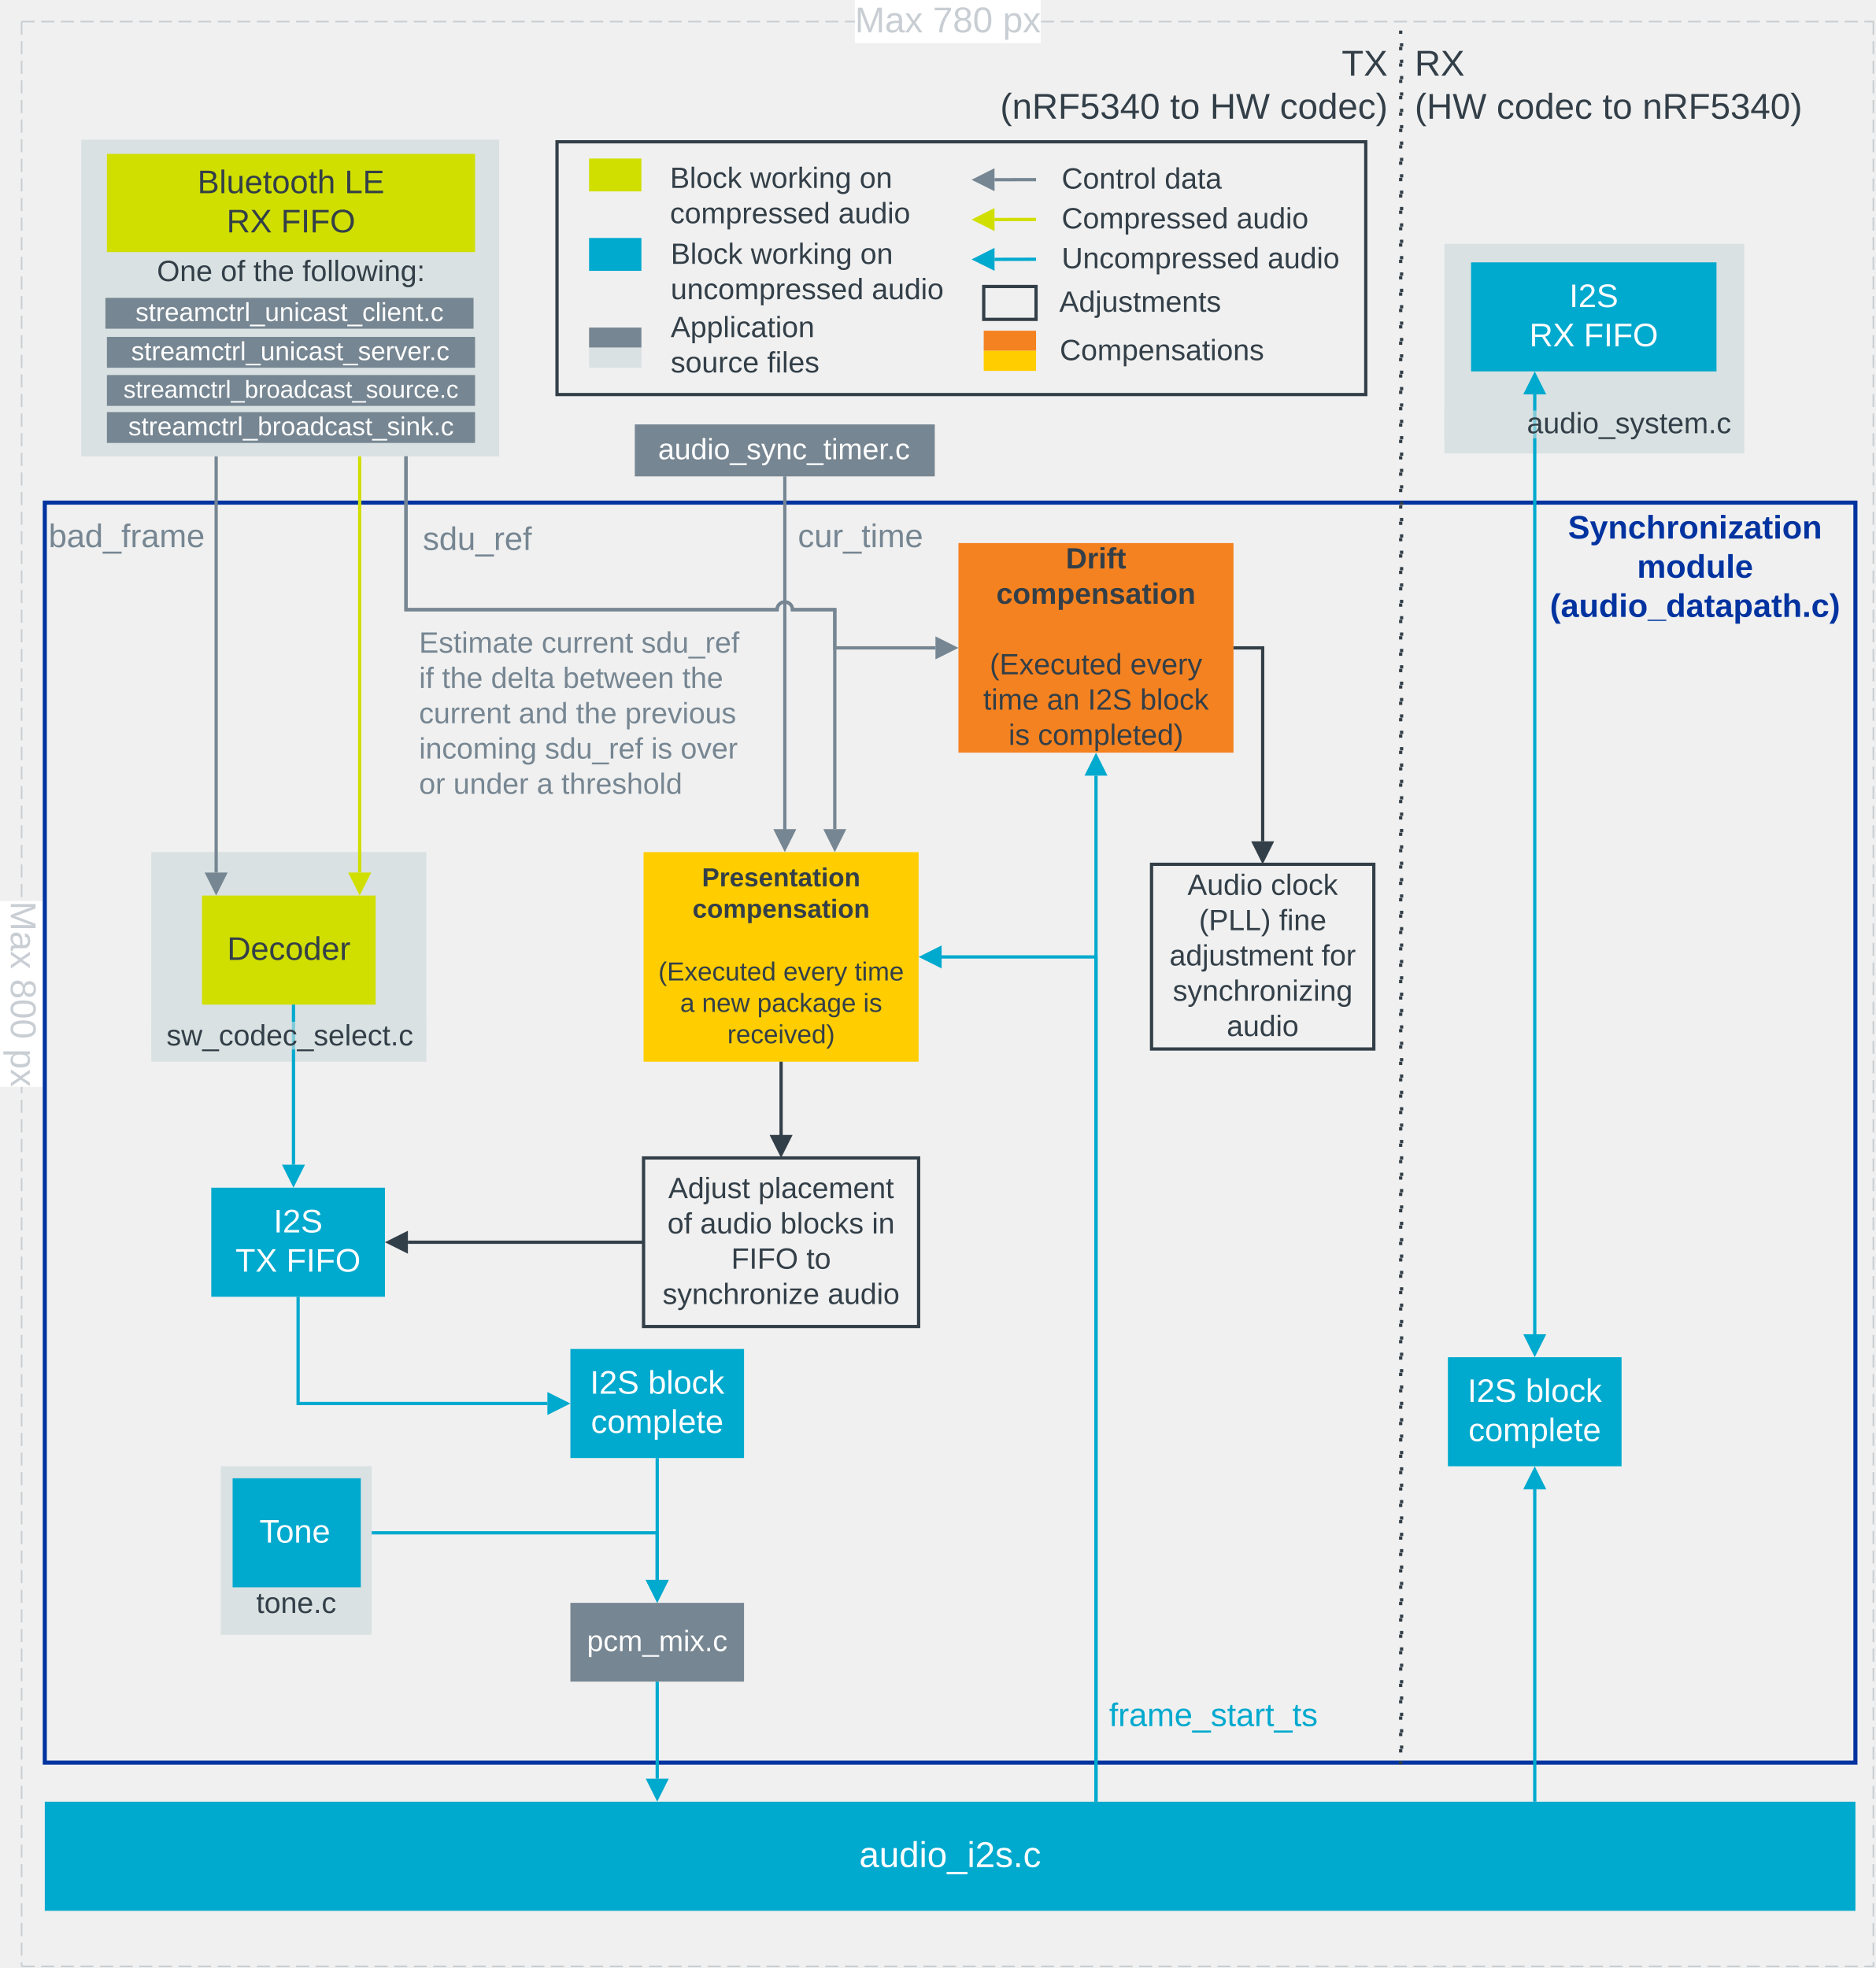
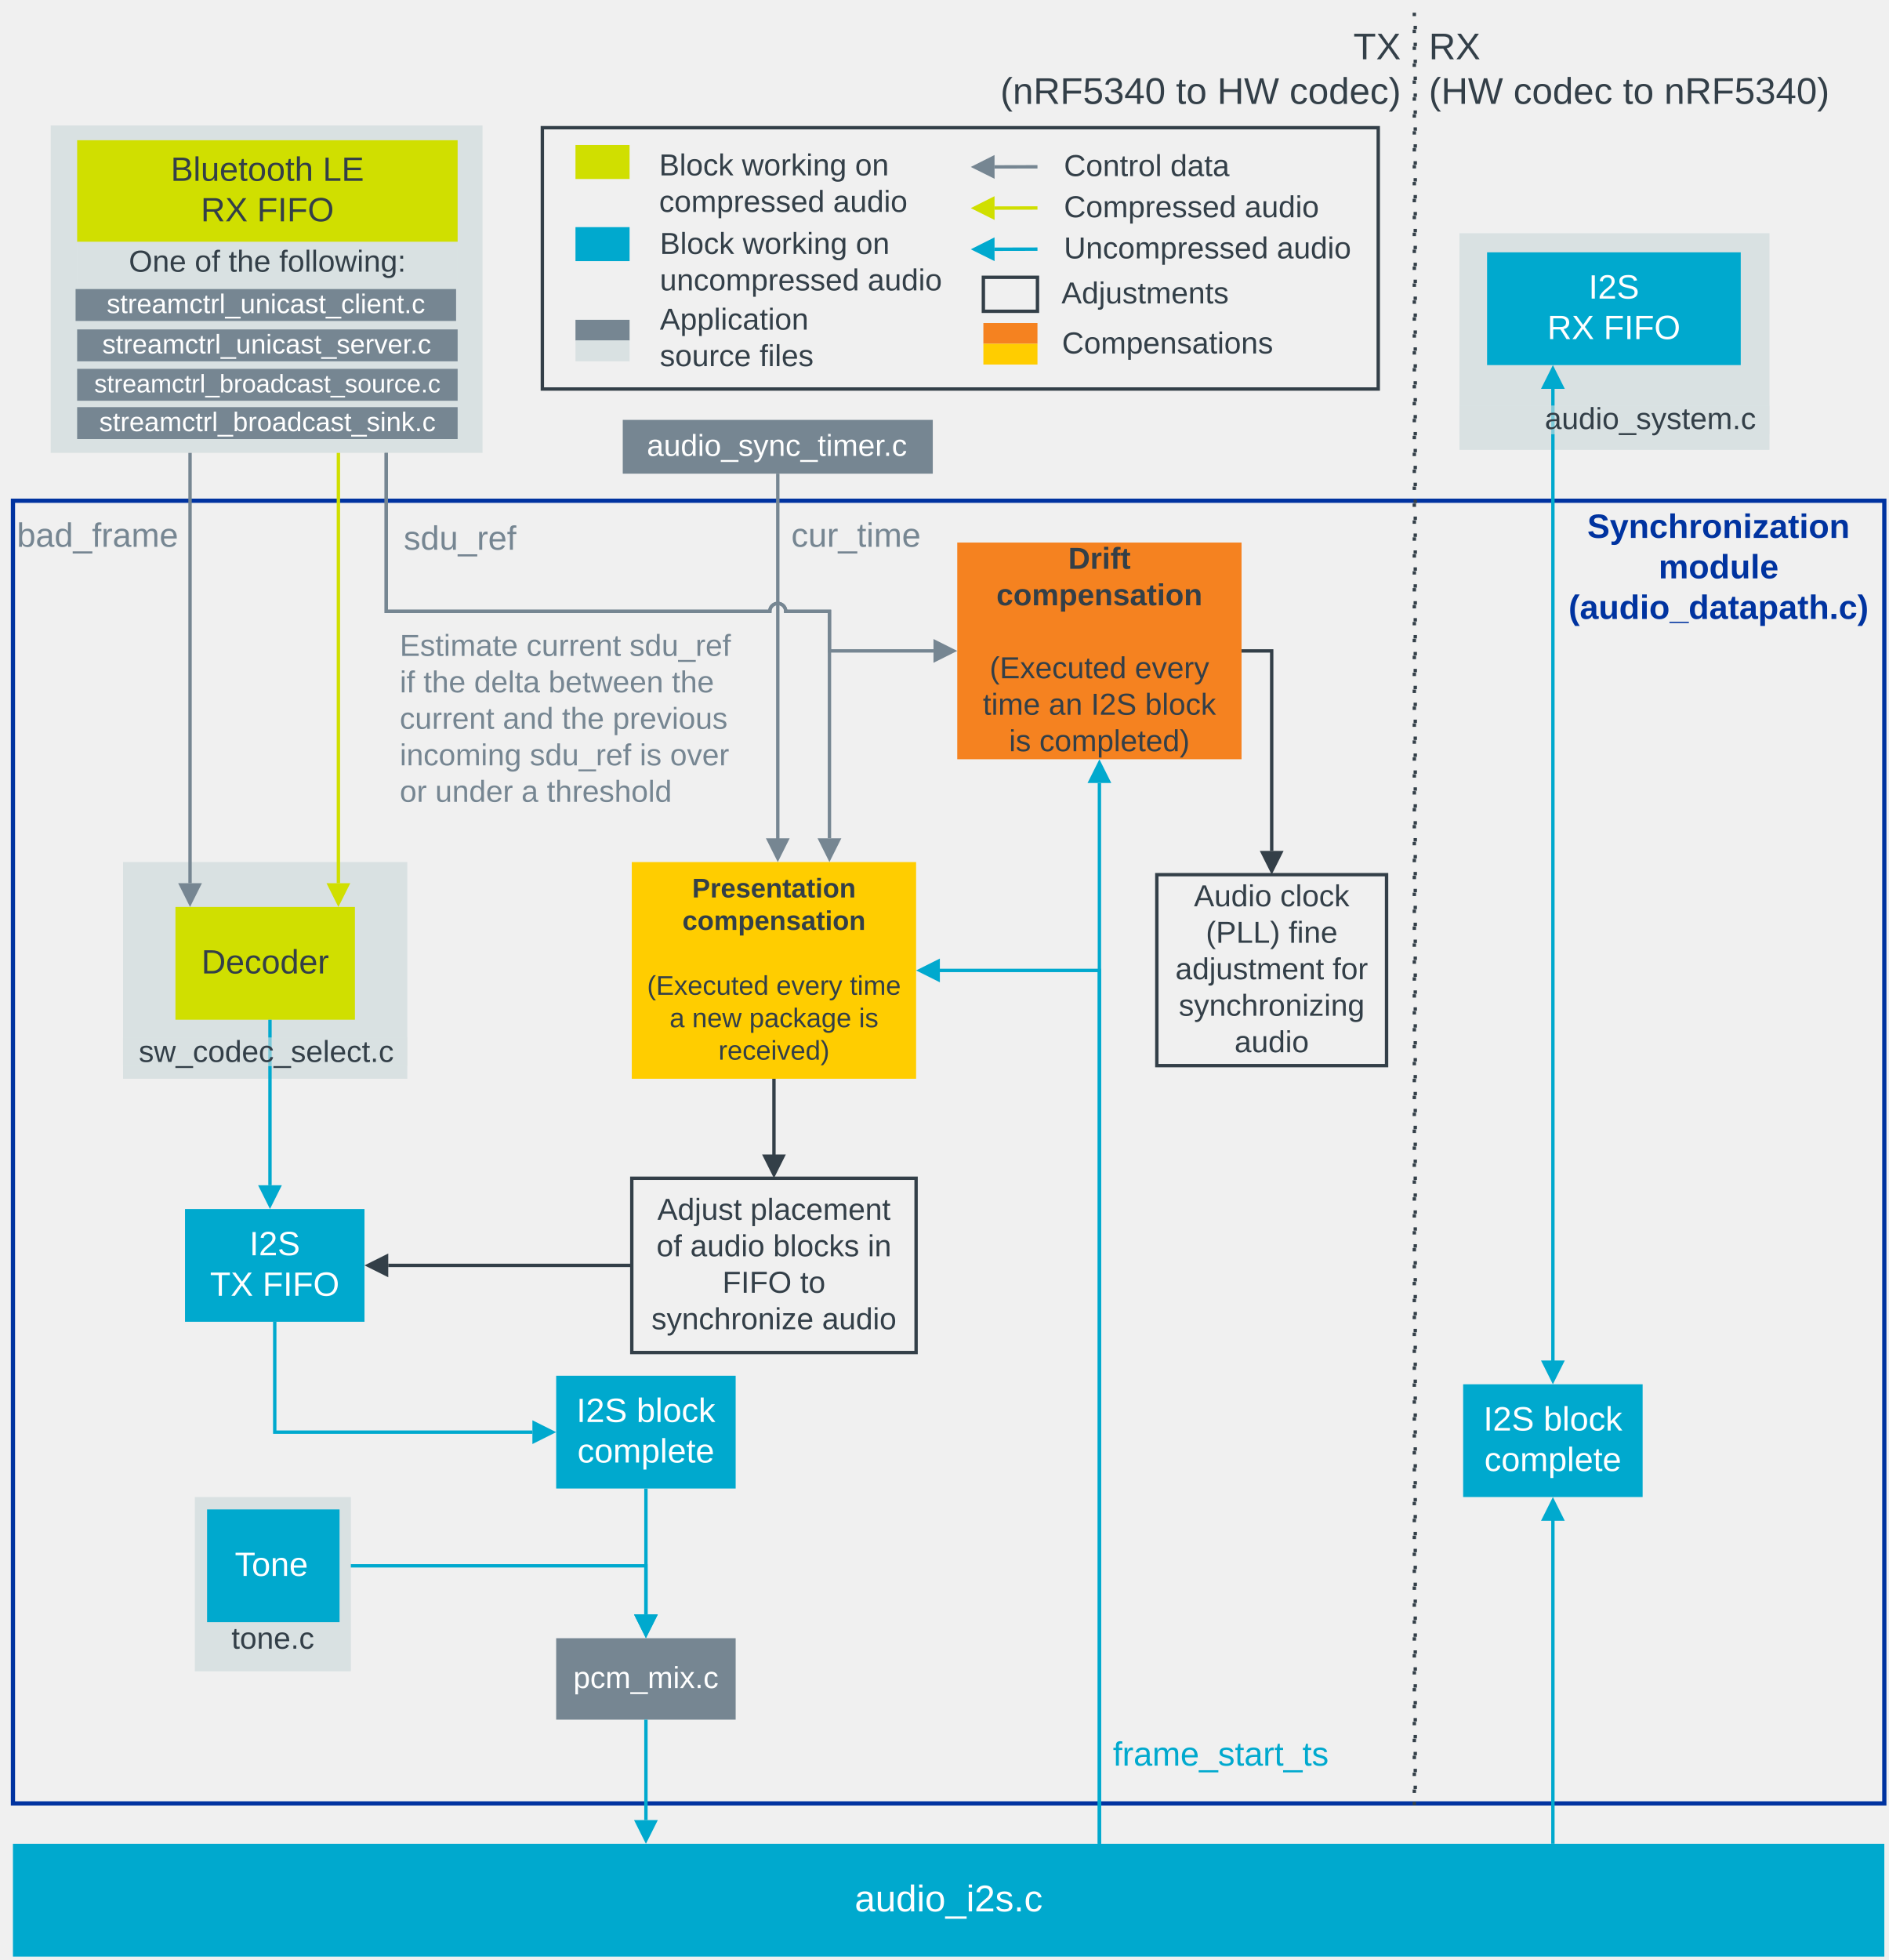
- <svg xmlns="http://www.w3.org/2000/svg" xmlns:xlink="http://www.w3.org/1999/xlink" width="7.973in" height="8.366in" viewBox="0 0 574.029 602.376" xml:space="preserve" color-interpolation-filters="sRGB" class="st43">
+ <svg xmlns="http://www.w3.org/2000/svg" xmlns:xlink="http://www.w3.org/1999/xlink" width="7.767in" height="8.059in" viewBox="0 0 559.258 580.268" xml:space="preserve" color-interpolation-filters="sRGB" class="st40">
  <style type="text/css">
	
		.st1 {fill:#d9e1e2;stroke:none;stroke-width:1}
- 		.st2 {stroke:#c8ced3;stroke-dasharray:4,2;stroke-linecap:butt;stroke-width:0.5}
- 		.st3 {fill:#ffffff;stroke:none;stroke-linecap:butt;stroke-width:7.2}
- 		.st4 {fill:#c8ced3;font-family:Arial;font-size:0.917em}
- 		.st5 {fill:#00a9ce;stroke:none;stroke-width:1}
- 		.st6 {fill:#ffffff;font-family:Arial;font-size:0.917em}
- 		.st7 {fill:none;stroke:#0033a0;stroke-width:1.25}
- 		.st8 {fill:#ffffff;font-family:Arial;font-size:0.833em}
- 		.st9 {font-size:1em}
- 		.st10 {fill:#768692;stroke:none;stroke-width:1}
- 		.st11 {fill:#ffffff;font-family:Arial;font-size:0.75em}
- 		.st12 {fill:none;stroke:#333f48;stroke-dasharray:0.01,5;stroke-width:1}
- 		.st13 {fill:none;stroke:none;stroke-width:1}
- 		.st14 {fill:#333f48;font-family:Arial;font-size:0.917em}
- 		.st15 {fill:#768692;font-family:Arial;font-size:0.833em}
- 		.st16 {fill:#00a9ce;font-family:Arial;font-size:0.833em}
- 		.st17 {fill:#0033a0;font-family:Arial;font-size:0.833em;font-weight:bold}
- 		.st18 {fill:#d0df00;stroke:none;stroke-width:1}
- 		.st19 {fill:#333f48;font-family:Arial;font-size:0.833em}
- 		.st20 {fill:#ffcd00;stroke:none;stroke-width:1}
- 		.st21 {fill:#333f48;font-family:Arial;font-size:0.667em;font-weight:bold}
- 		.st22 {font-size:1em;font-weight:normal}
- 		.st23 {fill:#f58220;stroke:none;stroke-width:1}
- 		.st24 {fill:#333f48;font-family:Arial;font-size:0.75em;font-weight:bold}
- 		.st25 {marker-end:url(#mrkr4-98);stroke:#00a9ce;stroke-linecap:butt;stroke-width:1}
- 		.st26 {fill:#00a9ce;fill-opacity:1;stroke:#00a9ce;stroke-opacity:1;stroke-width:0.284}
- 		.st27 {marker-start:url(#mrkr4-114);stroke:#00a9ce;stroke-linecap:butt;stroke-width:1}
- 		.st28 {marker-start:url(#mrkr4-130);stroke:#768692;stroke-linecap:butt;stroke-width:1}
- 		.st29 {fill:#768692;fill-opacity:1;stroke:#768692;stroke-opacity:1;stroke-width:0.284}
- 		.st30 {marker-start:url(#mrkr4-136);stroke:#333f48;stroke-linecap:butt;stroke-width:1}
- 		.st31 {fill:#333f48;fill-opacity:1;stroke:#333f48;stroke-opacity:1;stroke-width:0.284}
- 		.st32 {marker-end:url(#mrkr4-142);stroke:#768692;stroke-linecap:butt;stroke-width:1}
- 		.st33 {fill:#768692;font-family:Arial;font-size:0.75em}
- 		.st34 {fill:none;stroke:#333f48;stroke-width:1}
- 		.st35 {fill:#333f48;font-family:Arial;font-size:0.75em}
- 		.st36 {marker-end:url(#mrkr4-98);marker-start:url(#mrkr4-114);stroke:#00a9ce;stroke-linecap:butt;stroke-width:1}
- 		.st37 {marker-end:url(#mrkr4-175);stroke:#333f48;stroke-linecap:butt;stroke-width:1}
- 		.st38 {marker-end:url(#mrkr4-222);stroke:#d0df00;stroke-linecap:butt;stroke-width:1}
- 		.st39 {fill:#d0df00;fill-opacity:1;stroke:#d0df00;stroke-opacity:1;stroke-width:0.284}
- 		.st40 {fill:#d9e1e2;fill-opacity:0.58;stroke:none;stroke-width:1}
- 		.st41 {fill:#ffffff;font-family:Arial;font-size:0.667em}
- 		.st42 {fill:#ffffff;font-family:Arial;font-size:0.625em}
- 		.st43 {fill:none;fill-rule:evenodd;font-size:12px;overflow:visible;stroke-linecap:square;stroke-miterlimit:3}
+ 		.st2 {fill:#00a9ce;stroke:none;stroke-width:1}
+ 		.st3 {fill:#ffffff;font-family:Arial;font-size:0.917em}
+ 		.st4 {fill:none;stroke:#0033a0;stroke-width:1.25}
+ 		.st5 {fill:#ffffff;font-family:Arial;font-size:0.833em}
+ 		.st6 {font-size:1em}
+ 		.st7 {fill:#768692;stroke:none;stroke-width:1}
+ 		.st8 {fill:#ffffff;font-family:Arial;font-size:0.75em}
+ 		.st9 {fill:none;stroke:#333f48;stroke-dasharray:0.01,5;stroke-width:1}
+ 		.st10 {fill:none;stroke:none;stroke-width:1}
+ 		.st11 {fill:#333f48;font-family:Arial;font-size:0.917em}
+ 		.st12 {fill:#768692;font-family:Arial;font-size:0.833em}
+ 		.st13 {fill:#00a9ce;font-family:Arial;font-size:0.833em}
+ 		.st14 {fill:#0033a0;font-family:Arial;font-size:0.833em;font-weight:bold}
+ 		.st15 {fill:#d0df00;stroke:none;stroke-width:1}
+ 		.st16 {fill:#333f48;font-family:Arial;font-size:0.833em}
+ 		.st17 {fill:#ffcd00;stroke:none;stroke-width:1}
+ 		.st18 {fill:#333f48;font-family:Arial;font-size:0.667em;font-weight:bold}
+ 		.st19 {font-size:1em;font-weight:normal}
+ 		.st20 {fill:#f58220;stroke:none;stroke-width:1}
+ 		.st21 {fill:#333f48;font-family:Arial;font-size:0.75em;font-weight:bold}
+ 		.st22 {marker-end:url(#mrkr4-82);stroke:#00a9ce;stroke-linecap:butt;stroke-width:1}
+ 		.st23 {fill:#00a9ce;fill-opacity:1;stroke:#00a9ce;stroke-opacity:1;stroke-width:0.284}
+ 		.st24 {marker-start:url(#mrkr4-98);stroke:#00a9ce;stroke-linecap:butt;stroke-width:1}
+ 		.st25 {marker-start:url(#mrkr4-114);stroke:#768692;stroke-linecap:butt;stroke-width:1}
+ 		.st26 {fill:#768692;fill-opacity:1;stroke:#768692;stroke-opacity:1;stroke-width:0.284}
+ 		.st27 {marker-start:url(#mrkr4-120);stroke:#333f48;stroke-linecap:butt;stroke-width:1}
+ 		.st28 {fill:#333f48;fill-opacity:1;stroke:#333f48;stroke-opacity:1;stroke-width:0.284}
+ 		.st29 {marker-end:url(#mrkr4-126);stroke:#768692;stroke-linecap:butt;stroke-width:1}
+ 		.st30 {fill:#768692;font-family:Arial;font-size:0.75em}
+ 		.st31 {fill:none;stroke:#333f48;stroke-width:1}
+ 		.st32 {fill:#333f48;font-family:Arial;font-size:0.75em}
+ 		.st33 {marker-end:url(#mrkr4-82);marker-start:url(#mrkr4-98);stroke:#00a9ce;stroke-linecap:butt;stroke-width:1}
+ 		.st34 {marker-end:url(#mrkr4-159);stroke:#333f48;stroke-linecap:butt;stroke-width:1}
+ 		.st35 {marker-end:url(#mrkr4-206);stroke:#d0df00;stroke-linecap:butt;stroke-width:1}
+ 		.st36 {fill:#d0df00;fill-opacity:1;stroke:#d0df00;stroke-opacity:1;stroke-width:0.284}
+ 		.st37 {fill:#d9e1e2;fill-opacity:0.58;stroke:none;stroke-width:1}
+ 		.st38 {fill:#ffffff;font-family:Arial;font-size:0.667em}
+ 		.st39 {fill:#ffffff;font-family:Arial;font-size:0.625em}
+ 		.st40 {fill:none;fill-rule:evenodd;font-size:12px;overflow:visible;stroke-linecap:square;stroke-miterlimit:3}
	
	</style>
  <defs id="Markers">
    <g id="lend4">
      <path d="M 2 1 L 0 0 L 2 -1 L 2 1 " style="stroke:none" />
    </g>
-     <marker id="mrkr4-98" class="st26" refX="-7.04" orient="auto" markerUnits="strokeWidth" overflow="visible">
+     <marker id="mrkr4-82" class="st23" refX="-7.04" orient="auto" markerUnits="strokeWidth" overflow="visible">
      <use xlink:href="#lend4" transform="scale(-3.52,-3.52) " />
+     </marker>
+     <marker id="mrkr4-98" class="st23" refX="6.68" orient="auto" markerUnits="strokeWidth" overflow="visible">
+       <use xlink:href="#lend4" transform="scale(3.52) " />
    </marker>
    <marker id="mrkr4-114" class="st26" refX="6.68" orient="auto" markerUnits="strokeWidth" overflow="visible">
      <use xlink:href="#lend4" transform="scale(3.52) " />
    </marker>
-     <marker id="mrkr4-130" class="st29" refX="6.68" orient="auto" markerUnits="strokeWidth" overflow="visible">
+     <marker id="mrkr4-120" class="st28" refX="6.68" orient="auto" markerUnits="strokeWidth" overflow="visible">
      <use xlink:href="#lend4" transform="scale(3.52) " />
    </marker>
-     <marker id="mrkr4-136" class="st31" refX="6.68" orient="auto" markerUnits="strokeWidth" overflow="visible">
-       <use xlink:href="#lend4" transform="scale(3.52) " />
-     </marker>
-     <marker id="mrkr4-142" class="st29" refX="-7.04" orient="auto" markerUnits="strokeWidth" overflow="visible">
+     <marker id="mrkr4-126" class="st26" refX="-7.04" orient="auto" markerUnits="strokeWidth" overflow="visible">
      <use xlink:href="#lend4" transform="scale(-3.52,-3.52) " />
    </marker>
-     <marker id="mrkr4-175" class="st31" refX="-7.04" orient="auto" markerUnits="strokeWidth" overflow="visible">
+     <marker id="mrkr4-159" class="st28" refX="-7.04" orient="auto" markerUnits="strokeWidth" overflow="visible">
      <use xlink:href="#lend4" transform="scale(-3.52,-3.52) " />
    </marker>
-     <marker id="mrkr4-222" class="st39" refX="-7.04" orient="auto" markerUnits="strokeWidth" overflow="visible">
+     <marker id="mrkr4-206" class="st36" refX="-7.04" orient="auto" markerUnits="strokeWidth" overflow="visible">
      <use xlink:href="#lend4" transform="scale(-3.52,-3.52) " />
    </marker>
  </defs>
  <g>
-     <g id="shape41-1" transform="translate(442.036,-463.592)">
-       <rect x="0" y="538.223" width="91.808" height="64.153" class="st1" />
-     </g>
-     <g id="shape1-3" transform="translate(608.976,6.60004) rotate(90)">
-       <path d="M0 602.38 L595.28 602.38" class="st2" />
-       <rect x="269.206" y="595.776" width="56.864" height="13.2" class="st3" />
-       <text x="269.21" y="605.68" class="st4">Max 800 px</text>
-     </g>
-     <g id="shape2-8" transform="translate(6.60004,-595.776)">
-       <path d="M0 602.38 L566.93 602.38" class="st2" />
-       <rect x="255.033" y="595.776" width="56.864" height="13.2" class="st3" />
-       <text x="255.03" y="605.68" class="st4">Max 780 px</text>
-     </g>
-     <g id="shape3-13" transform="translate(1175.74,6.60006) rotate(90)">
-       <path d="M0 602.38 L595.28 602.38" class="st2" />
-     </g>
-     <g id="shape4-16" transform="translate(6.60004,-0.500009)">
-       <path d="M0 602.38 L566.93 602.38" class="st2" />
-     </g>
-     <g id="shape23-19" transform="translate(13.6866,-17.5079)">
-       <rect x="0" y="568.995" width="554.173" height="33.38" class="st5" />
-       <text x="249.26" y="588.99" class="st6">audio_i2s.c</text>
-     </g>
-     <g id="shape25-22" transform="translate(13.6866,-62.8622)">
-       <rect x="0" y="216.705" width="554.173" height="385.671" class="st7" />
-     </g>
-     <g id="shape31-24" transform="translate(450.222,-488.694)">
-       <rect x="0" y="568.995" width="75.118" height="33.38" class="st5" />
-       <text x="30.05" y="582.69" class="st8">I2S <tspan x="17.84" dy="1.2em" class="st9">RX FIFO</tspan>
-       </text>
-     </g>
-     <g id="shape32-28" transform="translate(194.271,-456.55)">
-       <rect x="0" y="586.457" width="91.808" height="15.919" class="st10" />
-       <text x="7.14" y="597.12" class="st11">audio_sync_timer.c</text>
-     </g>
-     <g id="shape33-31" transform="translate(428.679,-62.8622)">
-       <path d="M0 602.38 L0.28 602.38 L0.28 72.3 L0 72.3 L0 602.38 Z" class="st12" />
-     </g>
-     <g id="shape34-33" transform="translate(428.962,-557.508)">
-       <rect x="0" y="565.525" width="127.877" height="36.85" class="st13" />
-       <text x="4" y="580.65" class="st14">RX <tspan x="4" dy="1.2em" class="st9">(HW codec to nRF5340)</tspan>
-       </text>
-     </g>
-     <g id="shape36-37" transform="translate(300.802,-556.091)">
-       <rect x="0" y="562.691" width="127.877" height="39.685" class="st13" />
-       <text x="109.82" y="579.23" class="st14">TX <tspan x="5.28" dy="1.2em" class="st9">(nRF5340 to HW codec)</tspan>
-       </text>
-     </g>
-     <g id="shape58-41" transform="translate(10.852,-427.273)">
-       <rect x="0" y="581.116" width="56.693" height="21.26" class="st13" />
-       <text x="4" y="594.75" class="st15">bad_frame</text>
-     </g>
-     <g id="shape65-44" transform="translate(124.238,-426.406)">
-       <rect x="0" y="581.116" width="42.52" height="21.26" class="st13" />
-       <text x="5.16" y="594.75" class="st15">sdu_ref</text>
-     </g>
-     <g id="shape76-47" transform="translate(240.175,-427.273)">
-       <rect x="0" y="581.116" width="53.15" height="21.26" class="st13" />
-       <text x="4" y="594.75" class="st15">cur_time</text>
-     </g>
-     <g id="shape79-50" transform="translate(335.419,-68.5315)">
-       <rect x="0" y="585.368" width="76.961" height="17.008" class="st13" />
-       <text x="4" y="596.87" class="st16">frame_start_ts</text>
-     </g>
-     <g id="shape84-53" transform="translate(469.71,-410.106)">
-       <rect x="0" y="565.525" width="98.15" height="36.85" class="st13" />
-       <text x="10.18" y="574.95" class="st17">Synchronization <tspan x="31.3" dy="1.2em" class="st9">module </tspan>
-         <tspan x="4.63" dy="1.2em" class="st9">(audio_datapath.c)</tspan>
-       </text>
-     </g>
-     <g id="shape102-58" transform="translate(24.8664,-462.706)">
-       <rect x="0" y="505.448" width="127.877" height="96.928" class="st1" />
-     </g>
-     <g id="shape103-60" transform="translate(32.6959,-525.219)">
-       <rect x="0" y="572.328" width="112.677" height="30.047" class="st18" />
-       <text x="27.71" y="584.35" class="st19">Bluetooth LE <tspan x="36.62" dy="1.2em" class="st9">RX FIFO</tspan>
-       </text>
-     </g>
-     <g id="shape107-64" transform="translate(64.6394,-205.457)">
-       <rect x="0" y="568.995" width="53.15" height="33.38" class="st5" />
-       <text x="19.07" y="582.69" class="st8">I2S <tspan x="7.41" dy="1.2em" class="st9">T</tspan>X FIFO</text>
-     </g>
-     <g id="shape108-68" transform="translate(174.553,-156.089)">
-       <rect x="0" y="568.995" width="53.15" height="33.38" class="st5" />
-       <text x="6.01" y="582.69" class="st8">I2S block <tspan x="6.29" dy="1.2em" class="st9">complete</tspan>
-       </text>
-     </g>
-     <g id="shape110-72" transform="translate(174.553,-87.6563)">
-       <rect x="0" y="578.263" width="53.15" height="24.113" class="st10" />
-       <text x="5.07" y="593.02" class="st11">pcm_mix.c</text>
-     </g>
-     <g id="shape112-75" transform="translate(196.946,-277.4)">
-       <rect x="0" y="538.223" width="84.189" height="64.153" class="st20" />
-       <text x="17.87" y="548.7" class="st21">Presentation <tspan x="14.98" dy="1.2em" class="st9">compensation  </tspan>
-         <tspan x="4.52" dy="2.4em" class="st22">(Executed every time </tspan>
-         <tspan x="11.19" dy="1.2em" class="st22">a new package is </tspan>
-         <tspan x="25.64" dy="1.2em" class="st22">received)</tspan>
-       </text>
-     </g>
-     <g id="shape113-82" transform="translate(293.324,-371.997)">
-       <rect x="0" y="538.223" width="84.189" height="64.153" class="st23" />
-       <text x="32.85" y="546" class="st24">Drift <tspan x="11.59" dy="1.2em" class="st9">compensation  </tspan>
-         <tspan x="9.58" dy="2.4em" class="st22">(Executed every </tspan>
-         <tspan x="7.58" dy="1.2em" class="st22">time an I2S block </tspan>
-         <tspan x="15.33" dy="1.2em" class="st22">is completed)</tspan>
-       </text>
-     </g>
-     <g id="shape118-89" transform="translate(443.135,-153.571)">
-       <rect x="0" y="568.995" width="53.15" height="33.38" class="st5" />
-       <text x="6.01" y="582.69" class="st8">I2S block <tspan x="6.29" dy="1.2em" class="st9">complete</tspan>
-       </text>
-     </g>
-     <g id="shape126-93" transform="translate(91.2142,-205.457)">
-       <path d="M0 602.38 L0 635.05 L76.3 635.05" class="st25" />
-     </g>
-     <g id="shape127-99" transform="translate(194.041,-156.089)">
-       <path d="M7.09 602.38 L7.09 639.66" class="st25" />
-     </g>
-     <g id="shape129-104" transform="translate(110.405,-133.206)">
-       <path d="M0 602.38 L90.72 602.38 L90.72 616.77" class="st25" />
-     </g>
-     <g id="shape131-109" transform="translate(462.624,-153.571)">
-       <path d="M7.09 609.06 L7.09 609.42 L7.09 705.06" class="st27" />
-     </g>
-     <g id="shape132-115" transform="translate(328.332,-50.8883)">
-       <path d="M7.09 602.38 L7.09 288.31" class="st25" />
-     </g>
-     <g id="shape133-120" transform="translate(281.135,-309.476)">
-       <path d="M6.68 602.38 L7.04 602.38 L54.28 602.38 L54.28 860.96" class="st27" />
-     </g>
-     <g id="shape134-125" transform="translate(233.088,-341.553)">
-       <path d="M7.09 595.7 L7.09 595.34 L7.09 487.38" class="st28" />
-     </g>
-     <g id="shape136-131" transform="translate(231.954,-247.948)">
-       <path d="M7.09 595.7 L7.09 595.34 L7.09 572.92" class="st30" />
-     </g>
-     <g id="shape137-137" transform="translate(124.238,-462.706)">
-       <path d="M0 602.38 L0 649.31 L113.57 649.31 A2.362 2.362 0 0 1 118.3 649.31 L131.24 649.31 L131.24 661.01 L162.05 661.01" class="st32" />
-     </g>
-     <g id="shape140-143" transform="translate(124.238,-351.623)">
-       <rect x="0" y="538.223" width="112.677" height="64.153" class="st13" />
-       <text x="4" y="551.4" class="st33">Estimate current sdu_ref <tspan x="4" dy="1.2em" class="st9">if the delta between the </tspan>
-         <tspan x="4" dy="1.2em" class="st9">current and the previous </tspan>
-         <tspan x="4" dy="1.2em" class="st9">incoming sdu_ref is over </tspan>
-         <tspan x="4" dy="1.2em" class="st9">or under a threshold</tspan>
-       </text>
-     </g>
-     <g id="shape142-150" transform="translate(196.946,-196.346)">
-       <rect x="0" y="550.775" width="84.189" height="51.601" class="st34" />
-       <text x="7.58" y="563.08" class="st35">Adjust placement <tspan x="7.32" dy="1.2em" class="st9">of audio blocks in </tspan>
-         <tspan x="26.84" dy="1.2em" class="st9">FIFO to </tspan>
-         <tspan x="5.82" dy="1.2em" class="st9">synchronize audio</tspan>
-       </text>
-     </g>
-     <g id="shape143-156" transform="translate(462.624,-186.951)">
-       <path d="M7.09 595.7 L7.09 595.34 L7.09 307.67" class="st36" />
-     </g>
-     <g id="shape144-163" transform="translate(352.427,-281.293)">
-       <rect x="0" y="545.846" width="68.031" height="56.53" class="st34" />
-       <text x="11" y="555.21" class="st35">Audio clock <tspan x="14.51" dy="1.2em" class="st9">(PLL) fine </tspan>
-         <tspan x="5.5" dy="1.2em" class="st9">adjustment for </tspan>
-         <tspan x="6.5" dy="1.2em" class="st9">synchronizing </tspan>
-         <tspan x="23.01" dy="1.2em" class="st9">audio</tspan>
-       </text>
-     </g>
-     <g id="shape145-170" transform="translate(196.946,-215.06)">
-       <path d="M0 595.29 L-72.12 595.29" class="st37" />
-     </g>
-     <g id="shape146-176" transform="translate(374.891,-404.073)">
-       <path d="M2.62 602.38 L11.55 602.38 L11.55 661.59" class="st37" />
-     </g>
-     <g id="shape147-181" transform="translate(194.041,-87.6563)">
-       <path d="M7.09 602.38 L7.09 632.1" class="st25" />
-     </g>
-     <g id="group169-186" transform="translate(67.5449,-101.97)">
-       <g id="shape111-187">
-         <rect x="0" y="550.775" width="46.205" height="51.601" class="st1" />
-         <text x="10.84" y="595.68" class="st35">tone.c</text>
-       </g>
-       <g id="shape109-190" transform="translate(3.62835,-14.5462)">
-         <rect x="0" y="568.995" width="39.231" height="33.38" class="st5" />
-         <text x="8.22" y="588.69" class="st8">Tone</text>
-       </g>
-     </g>
-     <g id="group172-193" transform="translate(46.2851,-277.4)">
-       <g id="shape105-194">
-         <rect x="0" y="538.223" width="84.189" height="64.153" class="st1" />
-       </g>
-       <g id="shape104-196" transform="translate(15.5197,-17.4799)">
-         <rect x="0" y="568.995" width="53.15" height="33.38" class="st18" />
-         <text x="7.68" y="588.69" class="st19">Decoder</text>
-       </g>
-     </g>
-     <g id="shape121-199" transform="translate(82.7103,-294.88)">
-       <path d="M7.09 602.38 L7.09 651.38" class="st25" />
-     </g>
-     <g id="group180-204" transform="translate(170.46,-481.608)">
-       <g id="shape148-205">
-         <rect x="0" y="525.007" width="247.533" height="77.368" class="st34" />
-       </g>
-       <g id="shape149-207" transform="translate(9.8103,-62.1805)">
-         <rect x="0" y="592.315" width="16.019" height="10.061" class="st18" />
-       </g>
-       <g id="shape150-209" transform="translate(146.62,-72.8551)">
-         <path d="M0 609.44 L-12.71 609.47" class="st32" />
-       </g>
-       <g id="shape151-214" transform="translate(150.455,-60.7159)">
-         <rect x="0" y="592.315" width="71.566" height="10.061" class="st13" />
-         <text x="4" y="600.05" class="st35">Control data</text>
-       </g>
-       <g id="shape152-217" transform="translate(146.62,-60.6661)">
-         <path d="M0 609.44 L-12.71 609.47" class="st38" />
-       </g>
-       <g id="shape153-223" transform="translate(150.455,-48.5269)">
-         <rect x="0" y="592.315" width="97.078" height="10.061" class="st13" />
-         <text x="4" y="600.05" class="st35">Compressed audio</text>
-       </g>
-       <g id="shape154-226" transform="translate(146.62,-48.4772)">
-         <path d="M0 609.44 L-12.71 609.47" class="st25" />
-       </g>
-       <g id="shape155-231" transform="translate(150.455,-36.3379)">
-         <rect x="0" y="592.315" width="97.078" height="10.061" class="st13" />
-         <text x="4" y="600.05" class="st35">Uncompressed audio</text>
-       </g>
-       <g id="shape156-234" transform="translate(9.8103,-37.8674)">
-         <rect x="0" y="592.315" width="16.019" height="10.061" class="st5" />
-       </g>
-       <g id="shape157-236" transform="translate(30.5818,-49.9125)">
-         <rect x="0" y="581.116" width="97.078" height="21.26" class="st13" />
-         <text x="4" y="589.05" class="st35">Block working on <tspan x="4" dy="1.2em" class="st9">compressed audio</tspan>
+     <g id="shape41-1" transform="translate(432.184,-447.084)">
+       <rect x="0" y="516.115" width="91.808" height="64.153" class="st1" />
+     </g>
+     <g id="shape23-3" transform="translate(3.83465,-1)">
+       <rect x="0" y="546.887" width="554.173" height="33.38" class="st2" />
+       <text x="249.26" y="566.88" class="st3">audio_i2s.c</text>
+     </g>
+     <g id="shape25-6" transform="translate(3.83465,-46.3543)">
+       <rect x="0" y="194.597" width="554.173" height="385.671" class="st4" />
+     </g>
+     <g id="shape31-8" transform="translate(440.37,-472.187)">
+       <rect x="0" y="546.887" width="75.118" height="33.38" class="st2" />
+       <text x="30.05" y="560.58" class="st5">I2S <tspan x="17.84" dy="1.2em" class="st6">RX FIFO</tspan>
+       </text>
+     </g>
+     <g id="shape32-12" transform="translate(184.419,-440.042)">
+       <rect x="0" y="564.349" width="91.808" height="15.919" class="st7" />
+       <text x="7.14" y="575.01" class="st8">audio_sync_timer.c</text>
+     </g>
+     <g id="shape33-15" transform="translate(418.827,-46.3543)">
+       <path d="M0 580.27 L0.28 580.27 L0.28 50.19 L0 50.19 L0 580.27 Z" class="st9" />
+     </g>
+     <g id="shape34-17" transform="translate(419.11,-541)">
+       <rect x="0" y="543.417" width="127.877" height="36.85" class="st10" />
+       <text x="4" y="558.54" class="st11">RX <tspan x="4" dy="1.2em" class="st6">(HW codec to nRF5340)</tspan>
+       </text>
+     </g>
+     <g id="shape36-21" transform="translate(290.95,-539.583)">
+       <rect x="0" y="540.583" width="127.877" height="39.685" class="st10" />
+       <text x="109.82" y="557.13" class="st11">TX <tspan x="5.28" dy="1.2em" class="st6">(nRF5340 to HW codec)</tspan>
+       </text>
+     </g>
+     <g id="shape58-25" transform="translate(1,-410.765)">
+       <rect x="0" y="559.008" width="56.693" height="21.26" class="st10" />
+       <text x="4" y="572.64" class="st12">bad_frame</text>
+     </g>
+     <g id="shape65-28" transform="translate(114.386,-409.898)">
+       <rect x="0" y="559.008" width="42.52" height="21.26" class="st10" />
+       <text x="5.16" y="572.64" class="st12">sdu_ref</text>
+     </g>
+     <g id="shape76-31" transform="translate(230.323,-410.765)">
+       <rect x="0" y="559.008" width="53.15" height="21.26" class="st10" />
+       <text x="4" y="572.64" class="st12">cur_time</text>
+     </g>
+     <g id="shape79-34" transform="translate(325.567,-52.0236)">
+       <rect x="0" y="563.26" width="76.961" height="17.008" class="st10" />
+       <text x="4" y="574.76" class="st13">frame_start_ts</text>
+     </g>
+     <g id="shape84-37" transform="translate(459.858,-393.598)">
+       <rect x="0" y="543.417" width="98.15" height="36.85" class="st10" />
+       <text x="10.18" y="552.84" class="st14">Synchronization <tspan x="31.3" dy="1.2em" class="st6">module </tspan>
+         <tspan x="4.63" dy="1.2em" class="st6">(audio_datapath.c)</tspan>
+       </text>
+     </g>
+     <g id="shape102-42" transform="translate(15.0144,-446.198)">
+       <rect x="0" y="483.34" width="127.877" height="96.928" class="st1" />
+     </g>
+     <g id="shape103-44" transform="translate(22.8439,-508.711)">
+       <rect x="0" y="550.22" width="112.677" height="30.047" class="st15" />
+       <text x="27.71" y="562.24" class="st16">Bluetooth LE <tspan x="36.62" dy="1.2em" class="st6">RX FIFO</tspan>
+       </text>
+     </g>
+     <g id="shape107-48" transform="translate(54.7874,-188.949)">
+       <rect x="0" y="546.887" width="53.15" height="33.38" class="st2" />
+       <text x="19.07" y="560.58" class="st5">I2S <tspan x="7.41" dy="1.2em" class="st6">T</tspan>X FIFO</text>
+     </g>
+     <g id="shape108-52" transform="translate(164.701,-139.581)">
+       <rect x="0" y="546.887" width="53.15" height="33.38" class="st2" />
+       <text x="6.01" y="560.58" class="st5">I2S block <tspan x="6.29" dy="1.2em" class="st6">complete</tspan>
+       </text>
+     </g>
+     <g id="shape110-56" transform="translate(164.701,-71.1485)">
+       <rect x="0" y="556.155" width="53.15" height="24.113" class="st7" />
+       <text x="5.07" y="570.91" class="st8">pcm_mix.c</text>
+     </g>
+     <g id="shape112-59" transform="translate(187.094,-260.892)">
+       <rect x="0" y="516.115" width="84.189" height="64.153" class="st17" />
+       <text x="17.87" y="526.59" class="st18">Presentation <tspan x="14.98" dy="1.2em" class="st6">compensation  </tspan>
+         <tspan x="4.52" dy="2.4em" class="st19">(Executed every time </tspan>
+         <tspan x="11.19" dy="1.2em" class="st19">a new package is </tspan>
+         <tspan x="25.64" dy="1.2em" class="st19">received)</tspan>
+       </text>
+     </g>
+     <g id="shape113-66" transform="translate(283.472,-355.489)">
+       <rect x="0" y="516.115" width="84.189" height="64.153" class="st20" />
+       <text x="32.85" y="523.89" class="st21">Drift <tspan x="11.59" dy="1.2em" class="st6">compensation  </tspan>
+         <tspan x="9.58" dy="2.4em" class="st19">(Executed every </tspan>
+         <tspan x="7.58" dy="1.2em" class="st19">time an I2S block </tspan>
+         <tspan x="15.33" dy="1.2em" class="st19">is completed)</tspan>
+       </text>
+     </g>
+     <g id="shape118-73" transform="translate(433.283,-137.063)">
+       <rect x="0" y="546.887" width="53.15" height="33.38" class="st2" />
+       <text x="6.01" y="560.58" class="st5">I2S block <tspan x="6.29" dy="1.2em" class="st6">complete</tspan>
+       </text>
+     </g>
+     <g id="shape126-77" transform="translate(81.3622,-188.949)">
+       <path d="M0 580.27 L0 612.95 L76.3 612.95" class="st22" />
+     </g>
+     <g id="shape127-83" transform="translate(184.189,-139.581)">
+       <path d="M7.09 580.27 L7.09 617.55" class="st22" />
+     </g>
+     <g id="shape129-88" transform="translate(100.553,-116.698)">
+       <path d="M0 580.27 L90.72 580.27 L90.72 594.67" class="st22" />
+     </g>
+     <g id="shape131-93" transform="translate(452.772,-137.063)">
+       <path d="M7.09 586.95 L7.09 587.31 L7.09 682.95" class="st24" />
+     </g>
+     <g id="shape132-99" transform="translate(318.48,-34.3804)">
+       <path d="M7.09 580.27 L7.09 266.2" class="st22" />
+     </g>
+     <g id="shape133-104" transform="translate(271.283,-292.969)">
+       <path d="M6.68 580.27 L7.04 580.27 L54.28 580.27 L54.28 838.86" class="st24" />
+     </g>
+     <g id="shape134-109" transform="translate(223.236,-325.045)">
+       <path d="M7.09 573.59 L7.09 573.23 L7.09 465.27" class="st25" />
+     </g>
+     <g id="shape136-115" transform="translate(222.102,-231.44)">
+       <path d="M7.09 573.59 L7.09 573.23 L7.09 550.82" class="st27" />
+     </g>
+     <g id="shape137-121" transform="translate(114.386,-446.198)">
+       <path d="M0 580.27 L0 627.2 L113.57 627.2 A2.362 2.362 0 0 1 118.3 627.2 L131.24 627.2 L131.24 638.9 L162.05 638.9" class="st29" />
+     </g>
+     <g id="shape140-127" transform="translate(114.386,-335.115)">
+       <rect x="0" y="516.115" width="112.677" height="64.153" class="st10" />
+       <text x="4" y="529.29" class="st30">Estimate current sdu_ref <tspan x="4" dy="1.2em" class="st6">if the delta between the </tspan>
+         <tspan x="4" dy="1.2em" class="st6">current and the previous </tspan>
+         <tspan x="4" dy="1.2em" class="st6">incoming sdu_ref is over </tspan>
+         <tspan x="4" dy="1.2em" class="st6">or under a threshold</tspan>
+       </text>
+     </g>
+     <g id="shape142-134" transform="translate(187.094,-179.839)">
+       <rect x="0" y="528.667" width="84.189" height="51.601" class="st31" />
+       <text x="7.58" y="540.97" class="st32">Adjust placement <tspan x="7.32" dy="1.2em" class="st6">of audio blocks in </tspan>
+         <tspan x="26.84" dy="1.2em" class="st6">FIFO to </tspan>
+         <tspan x="5.82" dy="1.2em" class="st6">synchronize audio</tspan>
+       </text>
+     </g>
+     <g id="shape143-140" transform="translate(452.772,-170.443)">
+       <path d="M7.09 573.59 L7.09 573.23 L7.09 285.56" class="st33" />
+     </g>
+     <g id="shape144-147" transform="translate(342.575,-264.785)">
+       <rect x="0" y="523.738" width="68.031" height="56.53" class="st31" />
+       <text x="11" y="533.1" class="st32">Audio clock <tspan x="14.51" dy="1.2em" class="st6">(PLL) fine </tspan>
+         <tspan x="5.5" dy="1.2em" class="st6">adjustment for </tspan>
+         <tspan x="6.5" dy="1.2em" class="st6">synchronizing </tspan>
+         <tspan x="23.01" dy="1.2em" class="st6">audio</tspan>
+       </text>
+     </g>
+     <g id="shape145-154" transform="translate(187.094,-198.553)">
+       <path d="M0 573.18 L-72.12 573.18" class="st34" />
+     </g>
+     <g id="shape146-160" transform="translate(365.039,-387.565)">
+       <path d="M2.62 580.27 L11.55 580.27 L11.55 639.48" class="st34" />
+     </g>
+     <g id="shape147-165" transform="translate(184.189,-71.1485)">
+       <path d="M7.09 580.27 L7.09 610" class="st22" />
+     </g>
+     <g id="group169-170" transform="translate(57.6929,-85.4619)">
+       <g id="shape111-171">
+         <rect x="0" y="528.667" width="46.205" height="51.601" class="st1" />
+         <text x="10.84" y="573.57" class="st32">tone.c</text>
+       </g>
+       <g id="shape109-174" transform="translate(3.62835,-14.5462)">
+         <rect x="0" y="546.887" width="39.231" height="33.38" class="st2" />
+         <text x="8.22" y="566.58" class="st5">Tone</text>
+       </g>
+     </g>
+     <g id="group172-177" transform="translate(36.4331,-260.892)">
+       <g id="shape105-178">
+         <rect x="0" y="516.115" width="84.189" height="64.153" class="st1" />
+       </g>
+       <g id="shape104-180" transform="translate(15.5197,-17.4799)">
+         <rect x="0" y="546.887" width="53.15" height="33.38" class="st15" />
+         <text x="7.68" y="566.58" class="st16">Decoder</text>
+       </g>
+     </g>
+     <g id="shape121-183" transform="translate(72.8583,-278.372)">
+       <path d="M7.09 580.27 L7.09 629.27" class="st22" />
+     </g>
+     <g id="group180-188" transform="translate(160.608,-465.1)">
+       <g id="shape148-189">
+         <rect x="0" y="502.899" width="247.533" height="77.368" class="st31" />
+       </g>
+       <g id="shape149-191" transform="translate(9.8103,-62.1805)">
+         <rect x="0" y="570.207" width="16.019" height="10.061" class="st15" />
+       </g>
+       <g id="shape150-193" transform="translate(146.62,-72.8551)">
+         <path d="M0 587.33 L-12.71 587.36" class="st29" />
+       </g>
+       <g id="shape151-198" transform="translate(150.455,-60.7159)">
+         <rect x="0" y="570.207" width="71.566" height="10.061" class="st10" />
+         <text x="4" y="577.94" class="st32">Control data</text>
+       </g>
+       <g id="shape152-201" transform="translate(146.62,-60.6661)">
+         <path d="M0 587.33 L-12.71 587.36" class="st35" />
+       </g>
+       <g id="shape153-207" transform="translate(150.455,-48.5269)">
+         <rect x="0" y="570.207" width="97.078" height="10.061" class="st10" />
+         <text x="4" y="577.94" class="st32">Compressed audio</text>
+       </g>
+       <g id="shape154-210" transform="translate(146.62,-48.4772)">
+         <path d="M0 587.33 L-12.71 587.36" class="st22" />
+       </g>
+       <g id="shape155-215" transform="translate(150.455,-36.3379)">
+         <rect x="0" y="570.207" width="97.078" height="10.061" class="st10" />
+         <text x="4" y="577.94" class="st32">Uncompressed audio</text>
+       </g>
+       <g id="shape156-218" transform="translate(9.8103,-37.8674)">
+         <rect x="0" y="570.207" width="16.019" height="10.061" class="st2" />
+       </g>
+       <g id="shape157-220" transform="translate(30.5818,-49.9125)">
+         <rect x="0" y="559.008" width="97.078" height="21.26" class="st10" />
+         <text x="4" y="566.94" class="st32">Block working on <tspan x="4" dy="1.2em" class="st6">compressed audio</tspan>
        </text>
      </g>
-       <g id="shape158-240" transform="translate(30.7987,-26.6684)">
-         <rect x="0" y="581.116" width="97.078" height="21.26" class="st13" />
-         <text x="4" y="589.05" class="st35">Block working on <tspan x="4" dy="1.2em" class="st9">uncompressed audio</tspan>
+       <g id="shape158-224" transform="translate(30.7987,-26.6684)">
+         <rect x="0" y="559.008" width="97.078" height="21.26" class="st10" />
+         <text x="4" y="566.94" class="st32">Block working on <tspan x="4" dy="1.2em" class="st6">uncompressed audio</tspan>
        </text>
      </g>
-       <g id="shape165-244" transform="translate(30.7987,-2.81661)">
-         <rect x="0" y="578.263" width="97.078" height="24.113" class="st13" />
-         <text x="4" y="587.62" class="st35">Application <tspan x="4" dy="1.2em" class="st9">source files</tspan>
+       <g id="shape165-228" transform="translate(30.7987,-2.81661)">
+         <rect x="0" y="556.155" width="97.078" height="24.113" class="st10" />
+         <text x="4" y="565.51" class="st32">Application <tspan x="4" dy="1.2em" class="st6">source files</tspan>
        </text>
      </g>
-       <g id="shape166-248" transform="translate(9.81029,-14.3497)">
-         <rect x="0" y="596.229" width="16.019" height="6.147" class="st10" />
-       </g>
-       <g id="shape167-250" transform="translate(9.81029,-8.20295)">
-         <rect x="0" y="596.229" width="16.019" height="6.147" class="st1" />
-       </g>
-       <g id="shape173-252" transform="translate(130.6,-23.0151)">
-         <rect x="0" y="592.315" width="16.019" height="10.061" class="st34" />
-       </g>
-       <g id="shape174-254" transform="translate(149.738,-23.0151)">
-         <rect x="0" y="592.315" width="97.078" height="10.061" class="st13" />
-         <text x="4" y="600.05" class="st35">Adjustments</text>
-       </g>
-       <g id="shape177-257" transform="translate(130.6,-13.3948)">
-         <rect x="0" y="596.229" width="16.019" height="6.147" class="st23" />
-       </g>
-       <g id="shape178-259" transform="translate(130.6,-7.24803)">
-         <rect x="0" y="596.229" width="16.019" height="6.147" class="st20" />
-       </g>
-       <g id="shape179-261" transform="translate(149.876,-8.20295)">
-         <rect x="0" y="592.315" width="97.078" height="10.061" class="st13" />
-         <text x="4" y="600.05" class="st35">Compensations</text>
-       </g>
-     </g>
-     <g id="shape119-264" transform="translate(59.041,-462.706)">
-       <path d="M7.09 602.38 L7.09 729.78" class="st32" />
-     </g>
-     <g id="shape120-269" transform="translate(117.151,-462.706)">
-       <path d="M-7.09 602.38 L-7.09 729.78" class="st38" />
-     </g>
-     <g id="shape182-274" transform="translate(124.238,-462.706)">
-       <path d="M0 602.38 L0 649.31 L113.57 649.31 A2.362 2.362 0 1 1 118.3 649.31 L131.24 649.31 L131.24 716.49" class="st32" />
-     </g>
-     <g id="shape183-279" transform="translate(442.036,-468.217)">
-       <rect x="0" y="593.872" width="91.808" height="8.504" class="st40" />
-       <text x="25.28" y="600.82" class="st35">audio_system.c</text>
-     </g>
-     <g id="shape184-282" transform="translate(32.2365,-501.762)">
-       <rect x="0" y="592.931" width="112.677" height="9.445" class="st10" />
-       <text x="9.21" y="600.05" class="st41">streamctrl_unicast_client.c</text>
-     </g>
-     <g id="shape185-285" transform="translate(32.6959,-489.811)">
-       <rect x="0" y="592.931" width="112.677" height="9.445" class="st10" />
-       <text x="7.43" y="600.05" class="st41">streamctrl_unicast_server.c</text>
-     </g>
-     <g id="shape186-288" transform="translate(32.6959,-478.138)">
-       <rect x="0" y="592.931" width="112.677" height="9.445" class="st10" />
-       <text x="5.07" y="599.9" class="st42">streamctrl_broadcast_source.c</text>
-     </g>
-     <g id="shape187-291" transform="translate(32.6959,-466.799)">
-       <rect x="0" y="592.931" width="112.677" height="9.445" class="st10" />
-       <text x="6.54" y="600.05" class="st41">streamctrl_broadcast_sink.c</text>
-     </g>
-     <g id="shape188-294" transform="translate(46.2851,-281.13)">
-       <rect x="0" y="593.872" width="84.189" height="8.504" class="st40" />
-       <text x="4.65" y="601.12" class="st35">sw_codec_select.c</text>
-     </g>
-     <g id="shape190-297" transform="translate(32.6959,-513.163)">
-       <rect x="0" y="590.629" width="112.677" height="11.747" class="st40" />
-       <text x="15.31" y="599.2" class="st35">One of the following:</text>
+       <g id="shape166-232" transform="translate(9.81029,-14.3497)">
+         <rect x="0" y="574.121" width="16.019" height="6.147" class="st7" />
+       </g>
+       <g id="shape167-234" transform="translate(9.81029,-8.20295)">
+         <rect x="0" y="574.121" width="16.019" height="6.147" class="st1" />
+       </g>
+       <g id="shape173-236" transform="translate(130.6,-23.0151)">
+         <rect x="0" y="570.207" width="16.019" height="10.061" class="st31" />
+       </g>
+       <g id="shape174-238" transform="translate(149.738,-23.0151)">
+         <rect x="0" y="570.207" width="97.078" height="10.061" class="st10" />
+         <text x="4" y="577.94" class="st32">Adjustments</text>
+       </g>
+       <g id="shape177-241" transform="translate(130.6,-13.3948)">
+         <rect x="0" y="574.121" width="16.019" height="6.147" class="st20" />
+       </g>
+       <g id="shape178-243" transform="translate(130.6,-7.24803)">
+         <rect x="0" y="574.121" width="16.019" height="6.147" class="st17" />
+       </g>
+       <g id="shape179-245" transform="translate(149.876,-8.20295)">
+         <rect x="0" y="570.207" width="97.078" height="10.061" class="st10" />
+         <text x="4" y="577.94" class="st32">Compensations</text>
+       </g>
+     </g>
+     <g id="shape119-248" transform="translate(49.189,-446.198)">
+       <path d="M7.09 580.27 L7.09 707.67" class="st29" />
+     </g>
+     <g id="shape120-253" transform="translate(107.299,-446.198)">
+       <path d="M-7.09 580.27 L-7.09 707.67" class="st35" />
+     </g>
+     <g id="shape182-258" transform="translate(114.386,-446.198)">
+       <path d="M0 580.27 L0 627.2 L113.57 627.2 A2.362 2.362 0 1 1 118.3 627.2 L131.24 627.2 L131.24 694.38" class="st29" />
+     </g>
+     <g id="shape183-263" transform="translate(432.184,-451.709)">
+       <rect x="0" y="571.764" width="91.808" height="8.504" class="st37" />
+       <text x="25.28" y="578.72" class="st32">audio_system.c</text>
+     </g>
+     <g id="shape184-266" transform="translate(22.3845,-485.254)">
+       <rect x="0" y="570.823" width="112.677" height="9.445" class="st7" />
+       <text x="9.21" y="577.95" class="st38">streamctrl_unicast_client.c</text>
+     </g>
+     <g id="shape185-269" transform="translate(22.8439,-473.303)">
+       <rect x="0" y="570.823" width="112.677" height="9.445" class="st7" />
+       <text x="7.43" y="577.95" class="st38">streamctrl_unicast_server.c</text>
+     </g>
+     <g id="shape186-272" transform="translate(22.8439,-461.63)">
+       <rect x="0" y="570.823" width="112.677" height="9.445" class="st7" />
+       <text x="5.07" y="577.8" class="st39">streamctrl_broadcast_source.c</text>
+     </g>
+     <g id="shape187-275" transform="translate(22.8439,-450.291)">
+       <rect x="0" y="570.823" width="112.677" height="9.445" class="st7" />
+       <text x="6.54" y="577.95" class="st38">streamctrl_broadcast_sink.c</text>
+     </g>
+     <g id="shape188-278" transform="translate(36.4331,-264.622)">
+       <rect x="0" y="571.764" width="84.189" height="8.504" class="st37" />
+       <text x="4.65" y="579.02" class="st32">sw_codec_select.c</text>
+     </g>
+     <g id="shape190-281" transform="translate(22.8439,-496.655)">
+       <rect x="0" y="568.521" width="112.677" height="11.747" class="st37" />
+       <text x="15.31" y="577.09" class="st32">One of the following:</text>
    </g>
  </g>
</svg>
